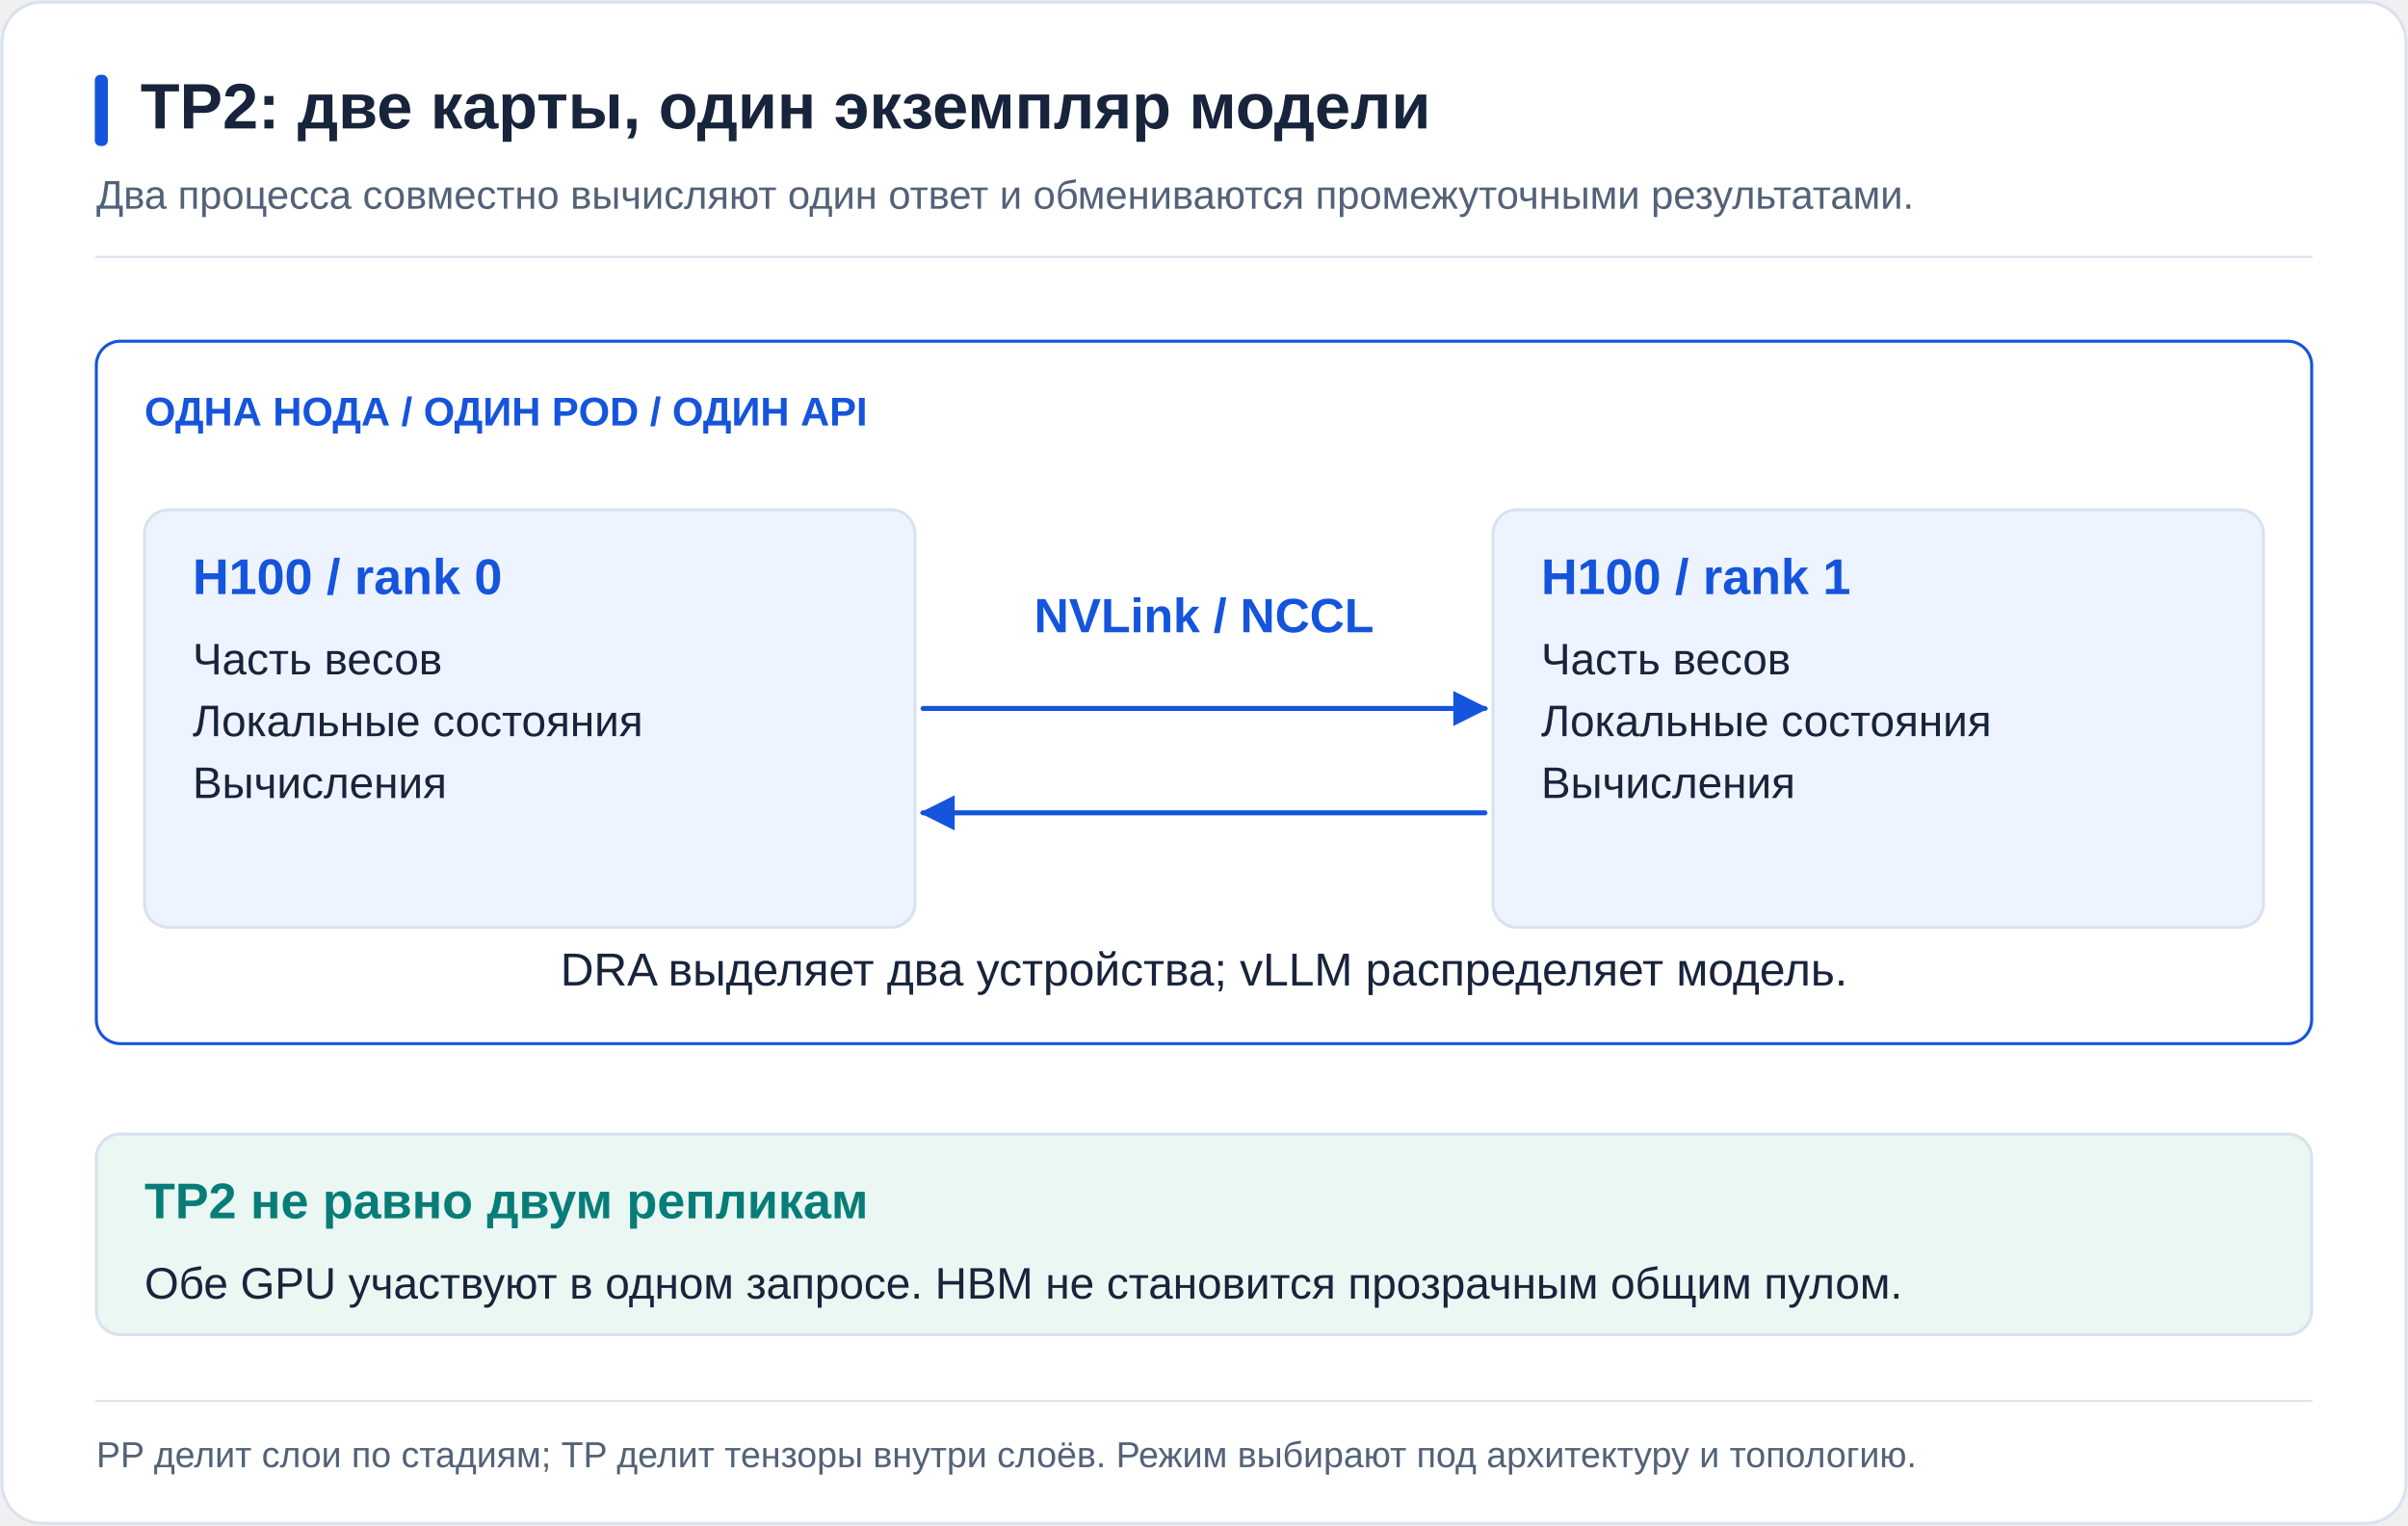
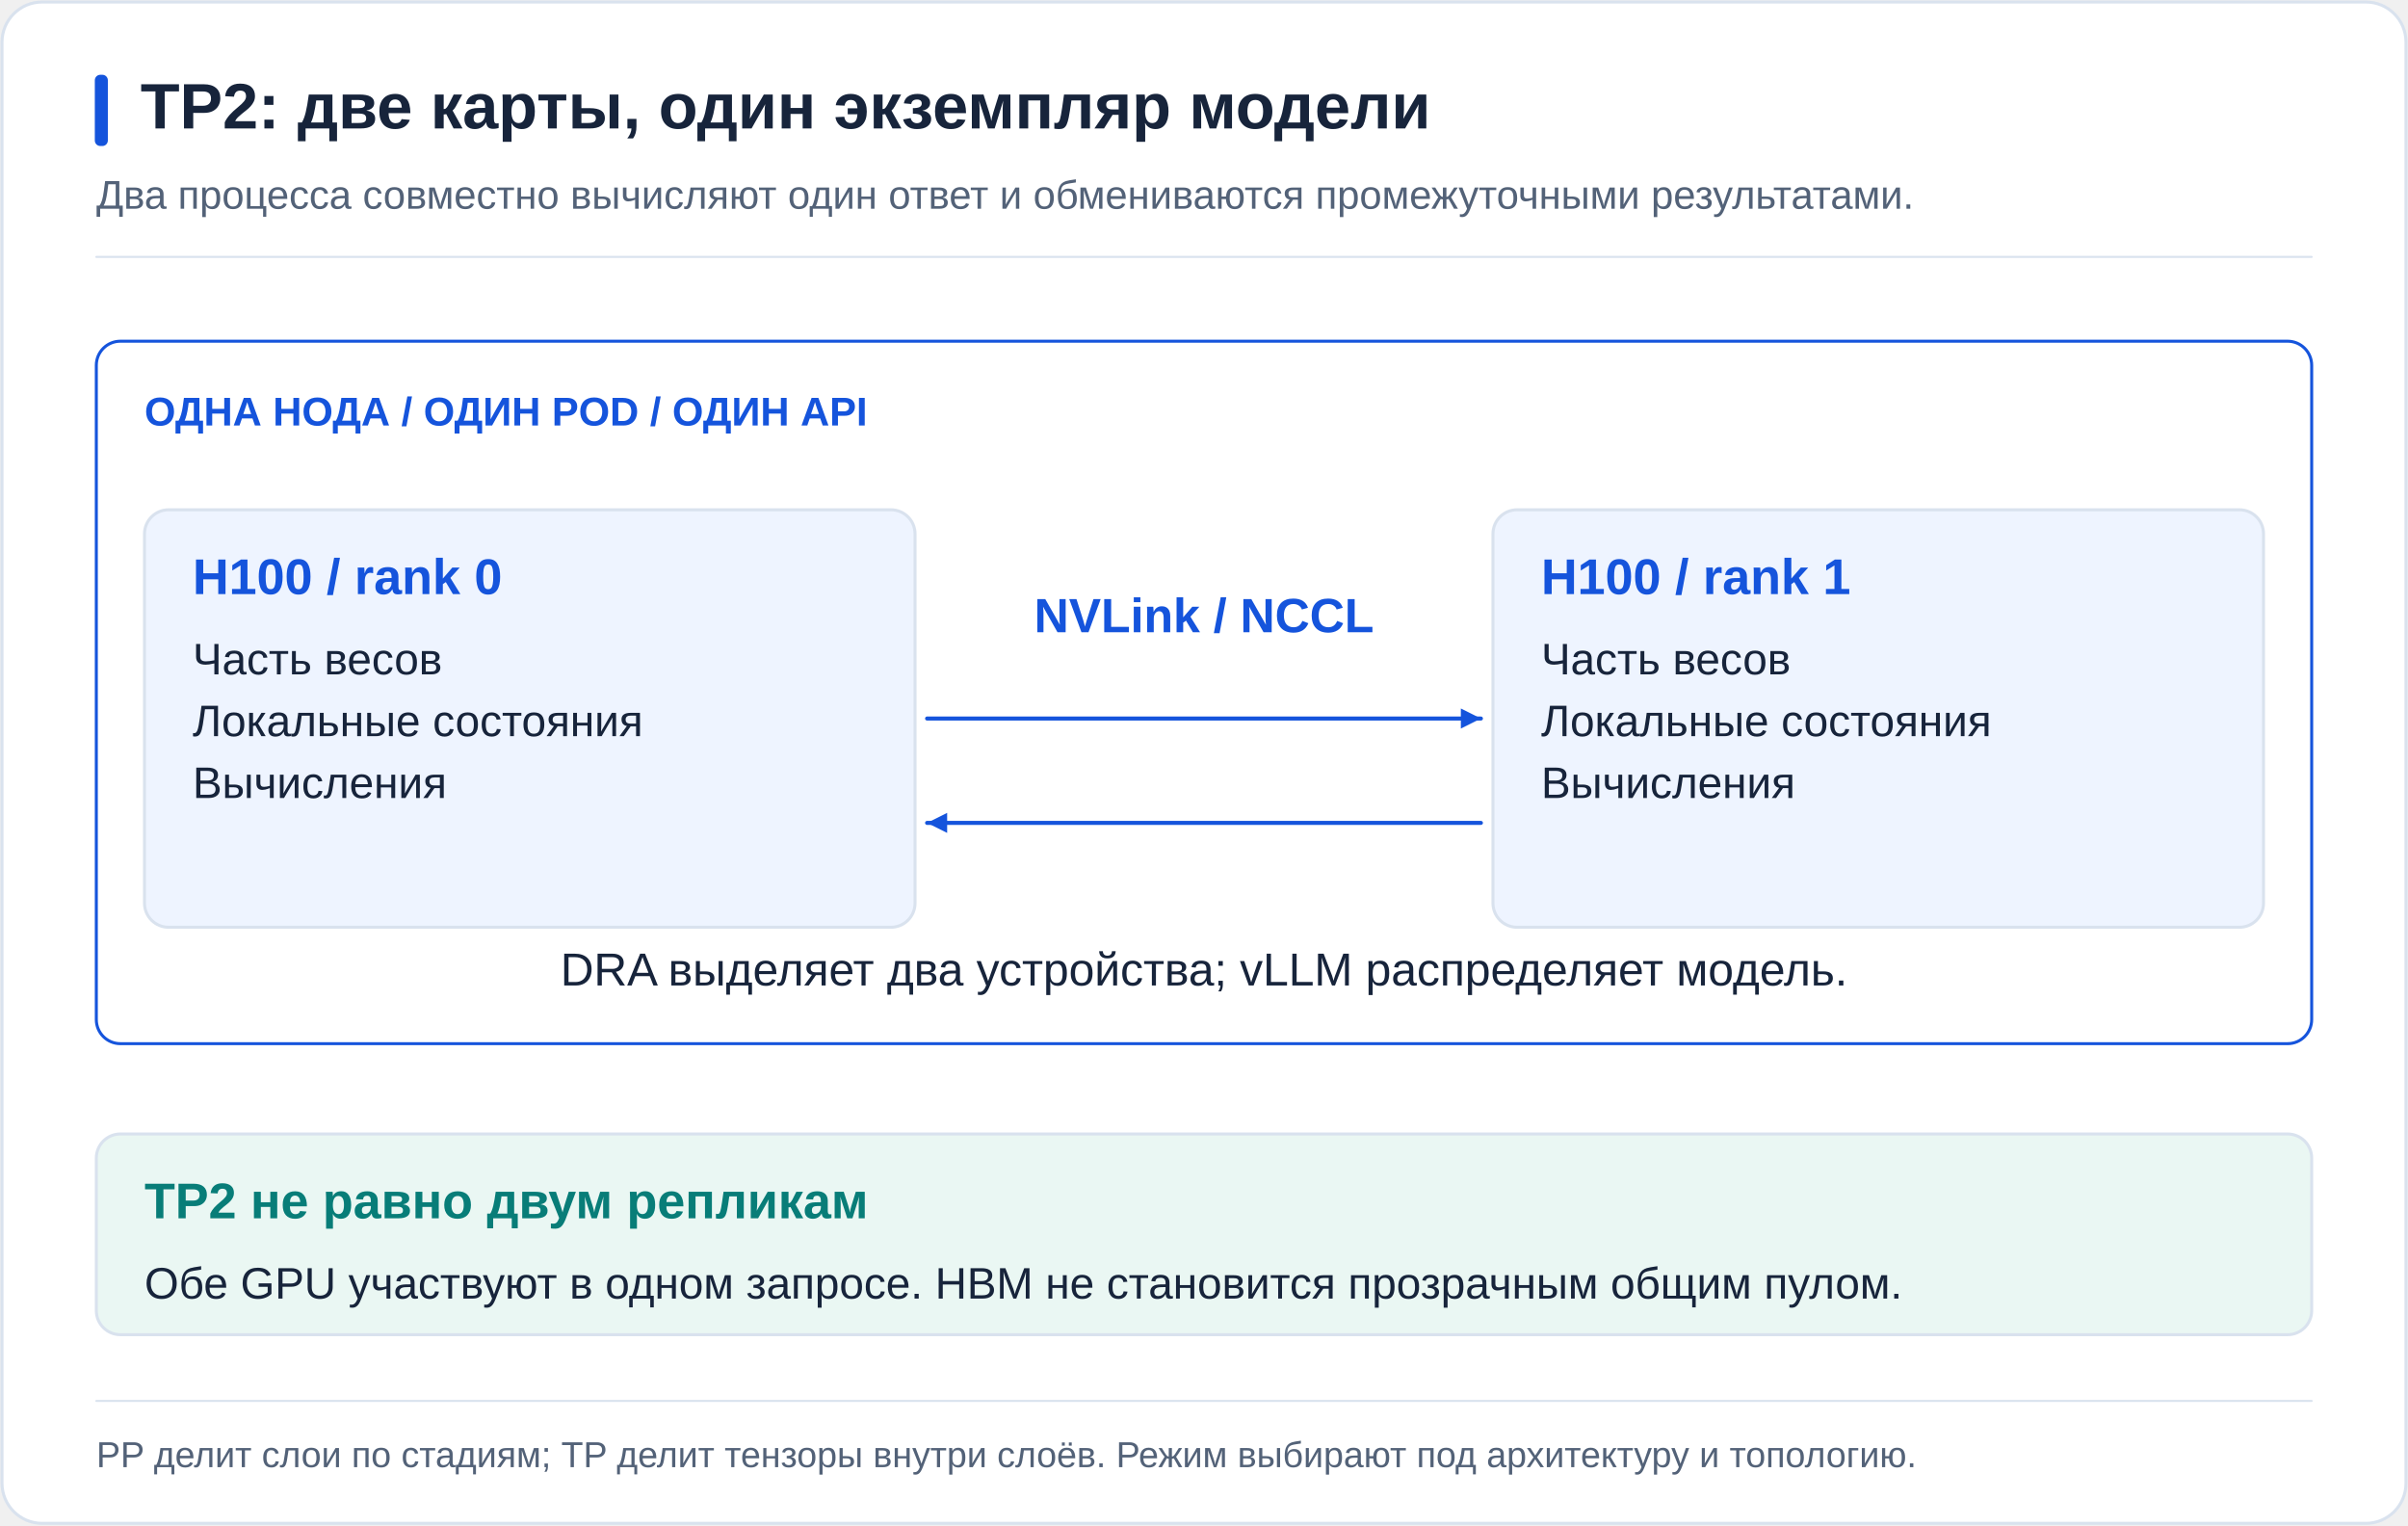
<svg xmlns="http://www.w3.org/2000/svg" width="1200" height="760" viewBox="0 0 1200 760" role="img" aria-labelledby="title desc" data-design="hardfest-v2">
  <defs>
-     <marker id="arrow" viewBox="0 0 10 10" refX="9" refY="5" markerWidth="7" markerHeight="7" orient="auto-start-reverse">
-       <path d="M0 0 10 5 0 10Z" fill="context-stroke" />
+     <marker id="arrow-1554dc" viewBox="0 0 10 10" refX="10" refY="5" markerWidth="10" markerHeight="10" markerUnits="userSpaceOnUse" orient="auto">
+       <path d="M0 0 L10 5 L0 10 Z" fill="#1554dc" />
+     </marker>
+     <marker id="arrow-087d78" viewBox="0 0 10 10" refX="10" refY="5" markerWidth="10" markerHeight="10" markerUnits="userSpaceOnUse" orient="auto">
+       <path d="M0 0 L10 5 L0 10 Z" fill="#087d78" />
+     </marker>
+     <marker id="arrow-7041b8" viewBox="0 0 10 10" refX="10" refY="5" markerWidth="10" markerHeight="10" markerUnits="userSpaceOnUse" orient="auto">
+       <path d="M0 0 L10 5 L0 10 Z" fill="#7041b8" />
+     </marker>
+     <marker id="arrow-536278" viewBox="0 0 10 10" refX="10" refY="5" markerWidth="10" markerHeight="10" markerUnits="userSpaceOnUse" orient="auto">
+       <path d="M0 0 L10 5 L0 10 Z" fill="#536278" />
    </marker>
  </defs>
  <style>text{font-family:Arial,Helvetica,sans-serif;font-variant-numeric:tabular-nums}</style>
  <rect x="1" y="1" width="1198" height="758" rx="20" fill="#ffffff" stroke="#d9e2ee" stroke-width="1.5" />
  <rect x="48" y="38" width="5" height="34" rx="2" fill="#1554dc" stroke="#1554dc" stroke-width="1.5" />
  <text x="70" y="64" font-size="32" fill="#17243b" text-anchor="start" font-weight="700" data-max-width="1082">
    <tspan x="70" dy="0">TP2: две карты, один экземпляр модели</tspan>
  </text>
  <text x="48" y="104" font-size="20" fill="#536278" text-anchor="start" data-max-width="1104">
    <tspan x="48" dy="0">Два процесса совместно вычисляют один ответ и обмениваются промежуточными результатами.</tspan>
  </text>
  <path d="M48 128 H1152" fill="none" stroke="#d9e2ee" stroke-width="1" stroke-linejoin="round" stroke-linecap="round" />
  <rect x="48" y="170" width="1104" height="350" rx="12" fill="#ffffff" stroke="#1554dc" stroke-width="1.5" />
  <text x="72" y="212" font-size="20" fill="#1554dc" text-anchor="start" font-weight="700">
    <tspan x="72" dy="0">ОДНА НОДА / ОДИН POD / ОДИН API</tspan>
  </text>
-   <rect x="72" y="254" width="384" height="208" rx="12" fill="#eef4ff" stroke="#d9e2ee" stroke-width="1.5" />
+   <rect x="72" y="254" width="384" height="208" rx="12" fill="#eef4ff" stroke="#d9e2ee" stroke-width="1.5" data-node="true" />
  <text x="96" y="296" font-size="25" fill="#1554dc" text-anchor="start" font-weight="700" data-max-width="336">
    <tspan x="96" dy="0">H100 / rank 0</tspan>
  </text>
  <text x="96" y="336" font-size="22" fill="#17243b" text-anchor="start" data-max-width="336">
    <tspan x="96" dy="0">Часть весов</tspan>
    <tspan x="96" dy="30.8">Локальные состояния</tspan>
    <tspan x="96" dy="30.8">Вычисления</tspan>
  </text>
-   <rect x="744" y="254" width="384" height="208" rx="12" fill="#eef4ff" stroke="#d9e2ee" stroke-width="1.5" />
+   <rect x="744" y="254" width="384" height="208" rx="12" fill="#eef4ff" stroke="#d9e2ee" stroke-width="1.5" data-node="true" />
  <text x="768" y="296" font-size="25" fill="#1554dc" text-anchor="start" font-weight="700" data-max-width="336">
    <tspan x="768" dy="0">H100 / rank 1</tspan>
  </text>
  <text x="768" y="336" font-size="22" fill="#17243b" text-anchor="start" data-max-width="336">
    <tspan x="768" dy="0">Часть весов</tspan>
    <tspan x="768" dy="30.8">Локальные состояния</tspan>
    <tspan x="768" dy="30.8">Вычисления</tspan>
  </text>
  <text x="600" y="315" font-size="24" fill="#1554dc" text-anchor="middle" font-weight="700">
    <tspan x="600" dy="0">NVLink / NCCL</tspan>
  </text>
-   <path d="M460 353 H740" fill="none" stroke="#1554dc" stroke-width="2.5" stroke-linejoin="round" stroke-linecap="round" marker-end="url(#arrow)" />
-   <path d="M740 405 H460" fill="none" stroke="#1554dc" stroke-width="2.5" stroke-linejoin="round" stroke-linecap="round" marker-end="url(#arrow)" />
+   <path d="M462 358.0 L738 358.0" fill="none" stroke="#1554dc" stroke-width="2" stroke-linejoin="round" stroke-linecap="round" marker-end="url(#arrow-1554dc)" data-connector="true" />
+   <path d="M738 410.0 L462 410.0" fill="none" stroke="#1554dc" stroke-width="2" stroke-linejoin="round" stroke-linecap="round" marker-end="url(#arrow-1554dc)" data-connector="true" />
  <text x="600" y="491" font-size="23" fill="#17243b" text-anchor="middle">
    <tspan x="600" dy="0">DRA выделяет два устройства; vLLM распределяет модель.</tspan>
  </text>
-   <rect x="48" y="565" width="1104" height="100" rx="12" fill="#eaf7f3" stroke="#d9e2ee" stroke-width="1.5" />
+   <rect x="48" y="565" width="1104" height="100" rx="12" fill="#eaf7f3" stroke="#d9e2ee" stroke-width="1.5" data-node="true" />
  <text x="72" y="607" font-size="25" fill="#087d78" text-anchor="start" font-weight="700" data-max-width="1056">
    <tspan x="72" dy="0">TP2 не равно двум репликам</tspan>
  </text>
  <text x="72" y="647" font-size="22" fill="#17243b" text-anchor="start" data-max-width="1056">
    <tspan x="72" dy="0">Обе GPU участвуют в одном запросе. HBM не становится прозрачным общим пулом.</tspan>
  </text>
  <path d="M48 698 H1152" fill="none" stroke="#d9e2ee" stroke-width="1" stroke-linejoin="round" stroke-linecap="round" />
  <text x="48" y="731" font-size="18" fill="#536278" text-anchor="start" data-max-width="1104">
    <tspan x="48" dy="0">PP делит слои по стадиям; TP делит тензоры внутри слоёв. Режим выбирают под архитектуру и топологию.</tspan>
  </text>
</svg>
